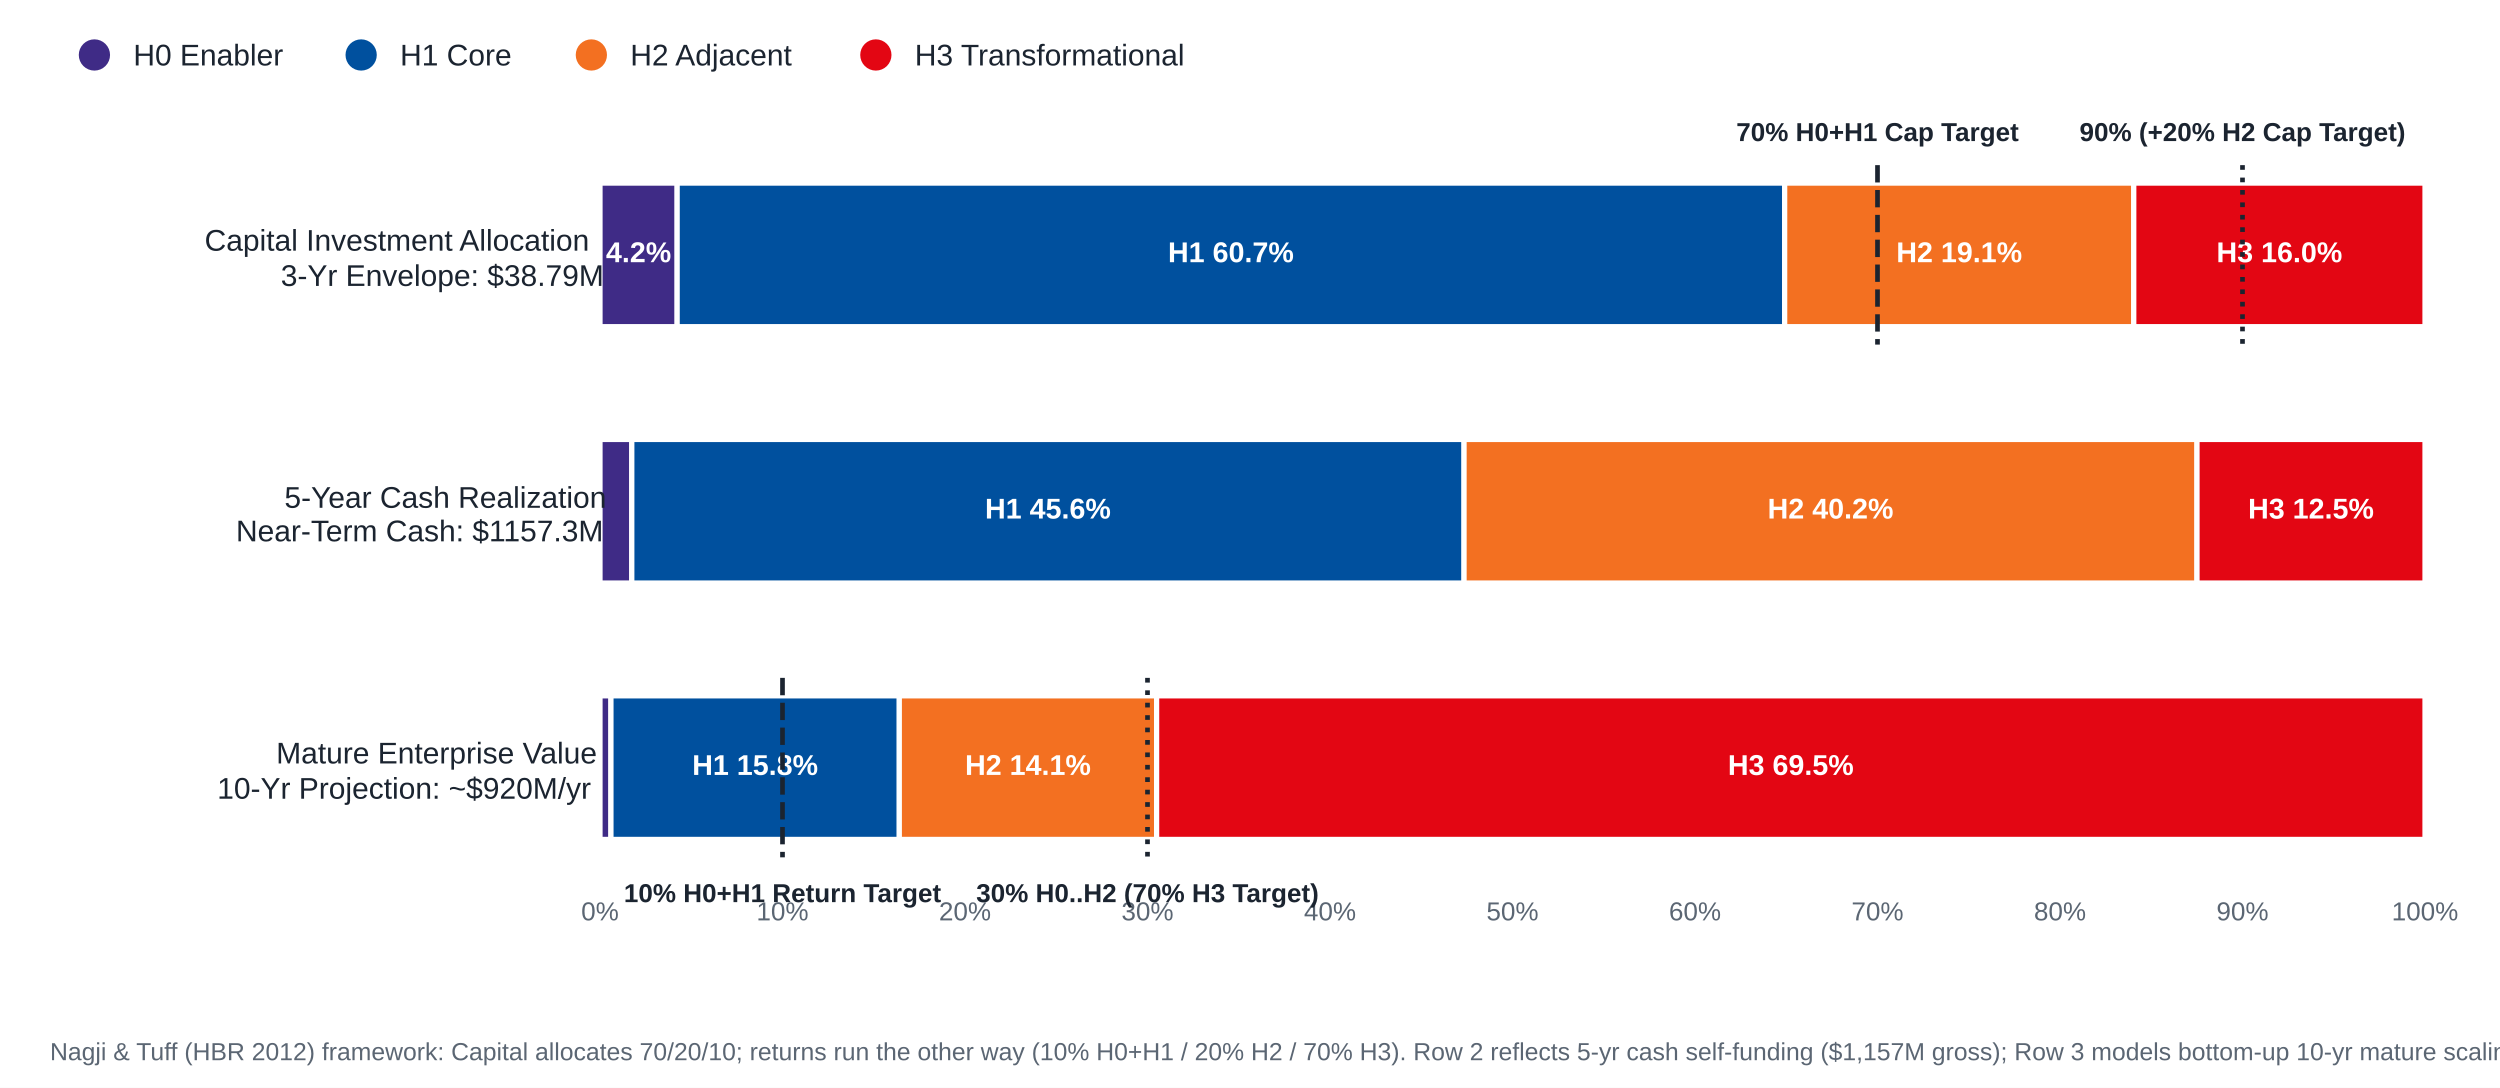
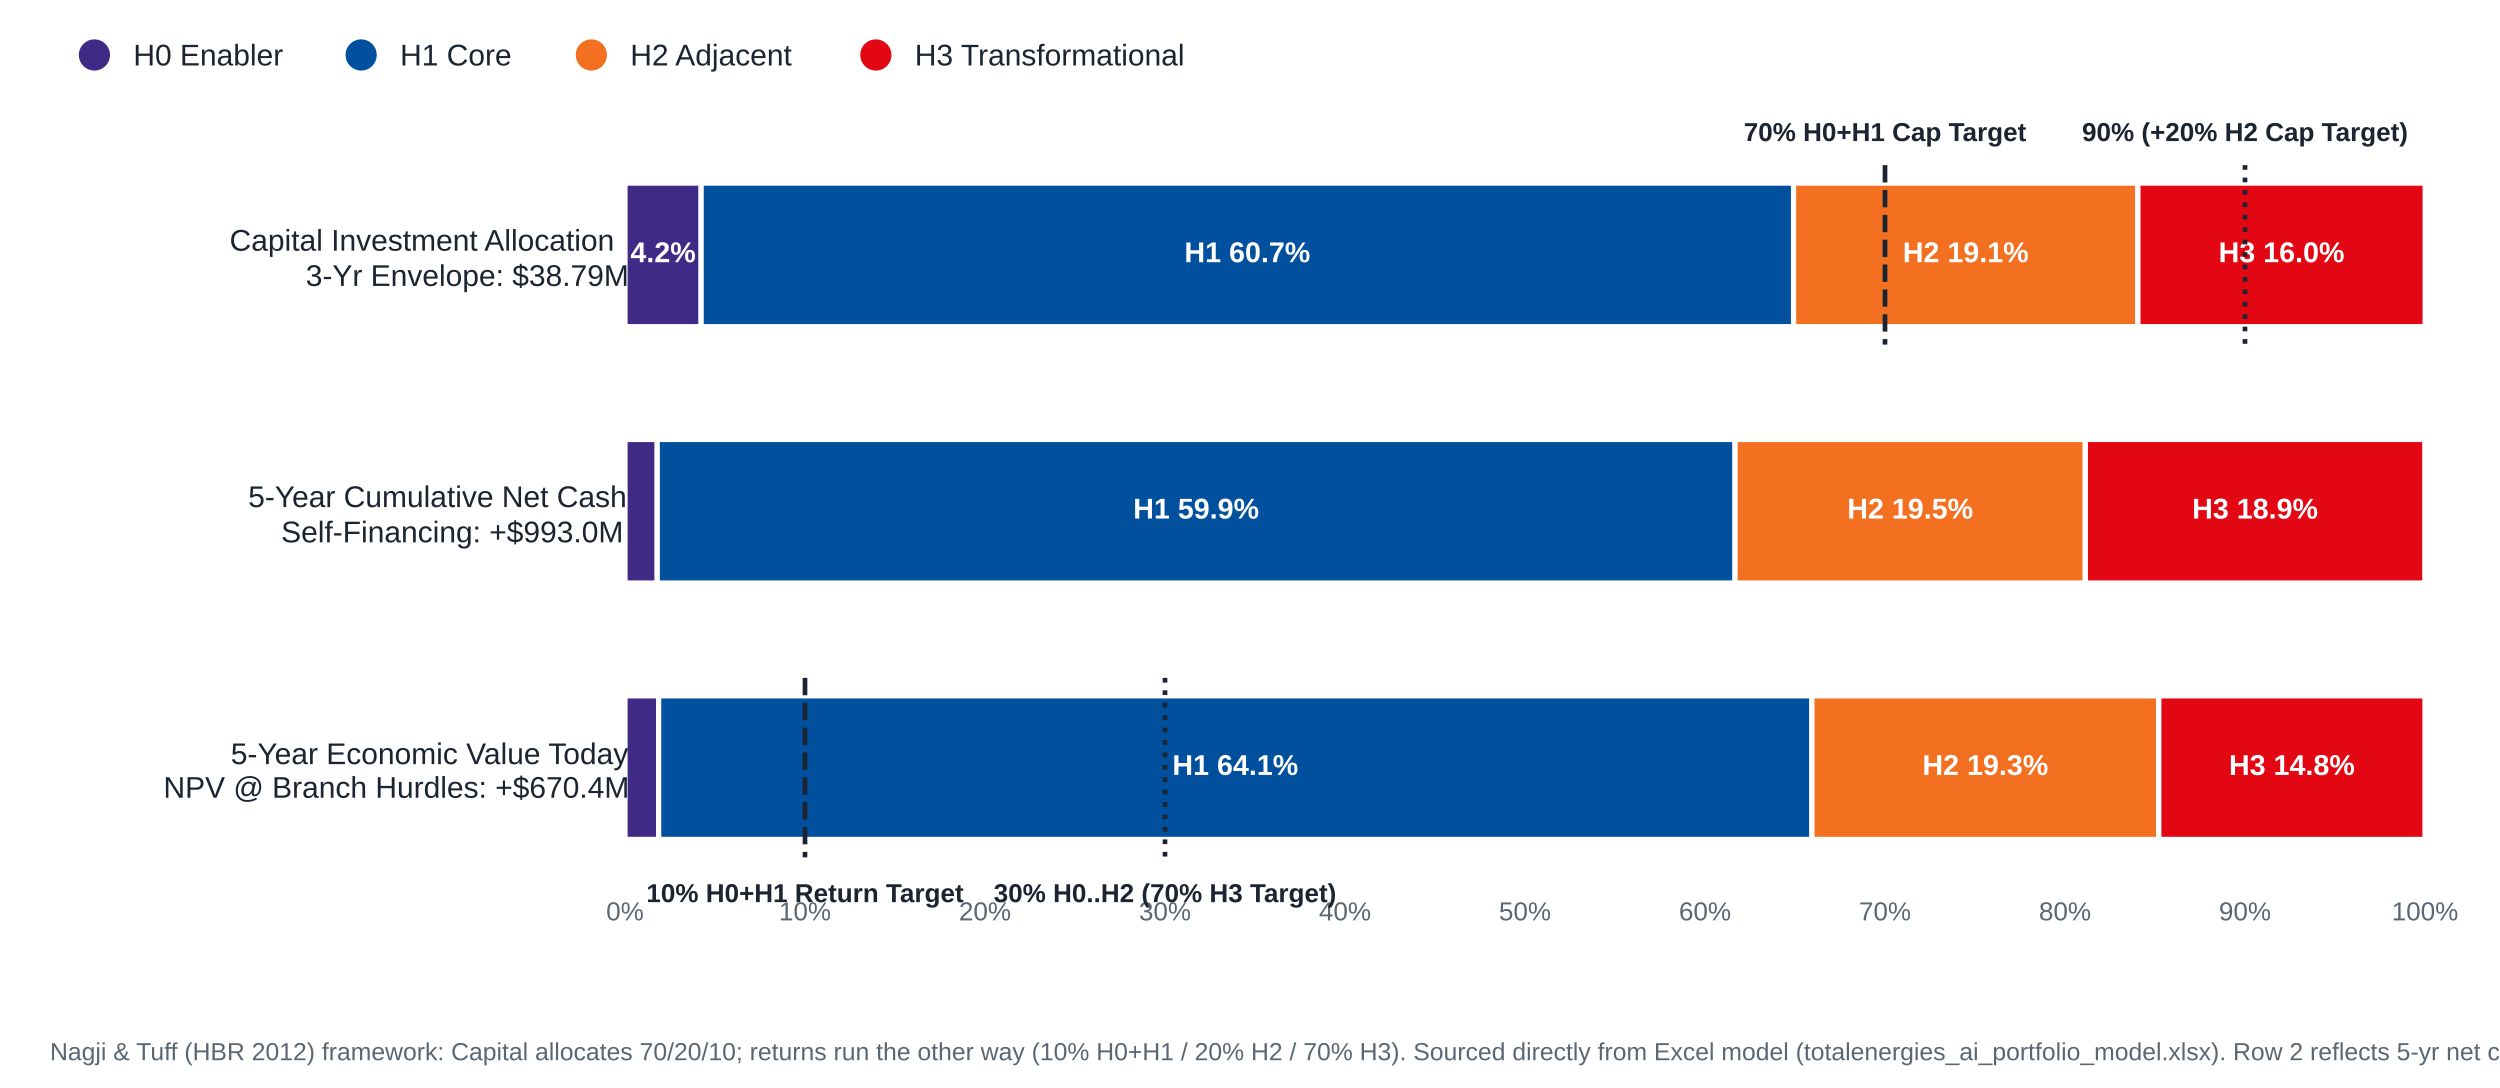
<svg xmlns="http://www.w3.org/2000/svg" xmlns:xlink="http://www.w3.org/1999/xlink" width="959.76pt" height="417.6pt" viewBox="0 0 959.76 417.6" version="1.1">
  <defs>
    <style type="text/css">*{stroke-linejoin: round; stroke-linecap: butt}</style>
  </defs>
  <g id="figure_1">
    <g id="patch_1">
      <path d="M 0 417.6  L 959.76 417.6  L 959.76 0  L 0 0  z " style="fill: #ffffff" />
    </g>
    <g id="axes_1">
      <g id="patch_2">
-         <path d="M 230.342 342.432  L 930.967 342.432  L 930.967 50.112  L 230.342 50.112  z " style="fill: #ffffff" />
+         <path d="M 239.94 342.432  L 930.967 342.432  L 930.967 50.112  L 239.94 50.112  z " style="fill: #ffffff" />
      </g>
      <g id="patch_3">
-         <path d="M 230.342 70.289  L 259.964 70.289  L 259.964 125.407  L 230.342 125.407  z " clip-path="url(#p902cad16b9)" style="fill: #3f2b86; stroke: #ffffff; stroke-width: 2; stroke-linejoin: miter" />
+         <path d="M 239.94 70.289  L 269.17 70.289  L 269.17 125.407  L 239.94 125.407  z " clip-path="url(#p33827829f0)" style="fill: #3f2b86; stroke: #ffffff; stroke-width: 2; stroke-linejoin: miter" />
      </g>
      <g id="patch_4">
-         <path d="M 259.964 70.289  L 685.143 70.289  L 685.143 125.407  L 259.964 125.407  z " clip-path="url(#p902cad16b9)" style="fill: #00509e; stroke: #ffffff; stroke-width: 2; stroke-linejoin: miter" />
+         <path d="M 269.17 70.289  L 688.555 70.289  L 688.555 125.407  L 269.17 125.407  z " clip-path="url(#p33827829f0)" style="fill: #00509e; stroke: #ffffff; stroke-width: 2; stroke-linejoin: miter" />
      </g>
      <g id="patch_5">
-         <path d="M 685.143 70.289  L 819.163 70.289  L 819.163 125.407  L 685.143 125.407  z " clip-path="url(#p902cad16b9)" style="fill: #f37021; stroke: #ffffff; stroke-width: 2; stroke-linejoin: miter" />
+         <path d="M 688.555 70.289  L 820.748 70.289  L 820.748 125.407  L 688.555 125.407  z " clip-path="url(#p33827829f0)" style="fill: #f37021; stroke: #ffffff; stroke-width: 2; stroke-linejoin: miter" />
      </g>
      <g id="patch_6">
-         <path d="M 819.163 70.289  L 930.967 70.289  L 930.967 125.407  L 819.163 125.407  z " clip-path="url(#p902cad16b9)" style="fill: #e30613; stroke: #ffffff; stroke-width: 2; stroke-linejoin: miter" />
+         <path d="M 820.748 70.289  L 931.036 70.289  L 931.036 125.407  L 820.748 125.407  z " clip-path="url(#p33827829f0)" style="fill: #e30613; stroke: #ffffff; stroke-width: 2; stroke-linejoin: miter" />
      </g>
      <g id="patch_7">
-         <path d="M 230.342 168.713  L 242.551 168.713  L 242.551 223.831  L 230.342 223.831  z " clip-path="url(#p902cad16b9)" style="fill: #3f2b86; stroke: #ffffff; stroke-width: 2; stroke-linejoin: miter" />
+         <path d="M 239.94 168.713  L 252.309 168.713  L 252.309 223.831  L 239.94 223.831  z " clip-path="url(#p33827829f0)" style="fill: #3f2b86; stroke: #ffffff; stroke-width: 2; stroke-linejoin: miter" />
      </g>
      <g id="patch_8">
-         <path d="M 242.551 168.713  L 562.055 168.713  L 562.055 223.831  L 242.551 223.831  z " clip-path="url(#p902cad16b9)" style="fill: #00509e; stroke: #ffffff; stroke-width: 2; stroke-linejoin: miter" />
+         <path d="M 252.309 168.713  L 666.096 168.713  L 666.096 223.831  L 252.309 223.831  z " clip-path="url(#p33827829f0)" style="fill: #00509e; stroke: #ffffff; stroke-width: 2; stroke-linejoin: miter" />
      </g>
      <g id="patch_9">
-         <path d="M 562.055 168.713  L 843.437 168.713  L 843.437 223.831  L 562.055 223.831  z " clip-path="url(#p902cad16b9)" style="fill: #f37021; stroke: #ffffff; stroke-width: 2; stroke-linejoin: miter" />
+         <path d="M 666.096 168.713  L 800.57 168.713  L 800.57 223.831  L 666.096 223.831  z " clip-path="url(#p33827829f0)" style="fill: #f37021; stroke: #ffffff; stroke-width: 2; stroke-linejoin: miter" />
      </g>
      <g id="patch_10">
-         <path d="M 843.437 168.713  L 930.967 168.713  L 930.967 223.831  L 843.437 223.831  z " clip-path="url(#p902cad16b9)" style="fill: #e30613; stroke: #ffffff; stroke-width: 2; stroke-linejoin: miter" />
+         <path d="M 800.57 168.713  L 930.898 168.713  L 930.898 223.831  L 800.57 223.831  z " clip-path="url(#p33827829f0)" style="fill: #e30613; stroke: #ffffff; stroke-width: 2; stroke-linejoin: miter" />
      </g>
      <g id="patch_11">
-         <path d="M 230.342 267.137  L 234.546 267.137  L 234.546 322.255  L 230.342 322.255  z " clip-path="url(#p902cad16b9)" style="fill: #3f2b86; stroke: #ffffff; stroke-width: 2; stroke-linejoin: miter" />
+         <path d="M 239.94 267.137  L 252.862 267.137  L 252.862 322.255  L 239.94 322.255  z " clip-path="url(#p33827829f0)" style="fill: #3f2b86; stroke: #ffffff; stroke-width: 2; stroke-linejoin: miter" />
      </g>
      <g id="patch_12">
-         <path d="M 234.546 267.137  L 345.245 267.137  L 345.245 322.255  L 234.546 322.255  z " clip-path="url(#p902cad16b9)" style="fill: #00509e; stroke: #ffffff; stroke-width: 2; stroke-linejoin: miter" />
+         <path d="M 252.862 267.137  L 695.603 267.137  L 695.603 322.255  L 252.862 322.255  z " clip-path="url(#p33827829f0)" style="fill: #00509e; stroke: #ffffff; stroke-width: 2; stroke-linejoin: miter" />
      </g>
      <g id="patch_13">
-         <path d="M 345.245 267.137  L 444.033 267.137  L 444.033 322.255  L 345.245 322.255  z " clip-path="url(#p902cad16b9)" style="fill: #f37021; stroke: #ffffff; stroke-width: 2; stroke-linejoin: miter" />
+         <path d="M 695.603 267.137  L 828.764 267.137  L 828.764 322.255  L 695.603 322.255  z " clip-path="url(#p33827829f0)" style="fill: #f37021; stroke: #ffffff; stroke-width: 2; stroke-linejoin: miter" />
      </g>
      <g id="patch_14">
-         <path d="M 444.033 267.137  L 930.967 267.137  L 930.967 322.255  L 444.033 322.255  z " clip-path="url(#p902cad16b9)" style="fill: #e30613; stroke: #ffffff; stroke-width: 2; stroke-linejoin: miter" />
+         <path d="M 828.764 267.137  L 930.967 267.137  L 930.967 322.255  L 828.764 322.255  z " clip-path="url(#p33827829f0)" style="fill: #e30613; stroke: #ffffff; stroke-width: 2; stroke-linejoin: miter" />
      </g>
      <g id="matplotlib.axis_1">
        <g id="xtick_1">
          <g id="line2d_1" />
          <g id="text_1">
-             <text style="font-size: 10px; font-family: 'Segoe UI', 'Arial', 'DejaVu Sans'; text-anchor: middle; fill: #5b6673" x="230.342" y="353.335" transform="rotate(-0 230.3424 353.3351)">0%</text>
+             <text style="font-size: 10px; font-family: 'Segoe UI', 'Arial', 'DejaVu Sans'; text-anchor: middle; fill: #5b6673" x="239.94" y="353.335" transform="rotate(-0 239.94 353.3351)">0%</text>
          </g>
        </g>
        <g id="xtick_2">
          <g id="line2d_2" />
          <g id="text_2">
-             <text style="font-size: 10px; font-family: 'Segoe UI', 'Arial', 'DejaVu Sans'; text-anchor: middle; fill: #5b6673" x="300.405" y="353.335" transform="rotate(-0 300.4049 353.3351)">10%</text>
+             <text style="font-size: 10px; font-family: 'Segoe UI', 'Arial', 'DejaVu Sans'; text-anchor: middle; fill: #5b6673" x="309.043" y="353.335" transform="rotate(-0 309.0427 353.3351)">10%</text>
          </g>
        </g>
        <g id="xtick_3">
          <g id="line2d_3" />
          <g id="text_3">
-             <text style="font-size: 10px; font-family: 'Segoe UI', 'Arial', 'DejaVu Sans'; text-anchor: middle; fill: #5b6673" x="370.467" y="353.335" transform="rotate(-0 370.4674 353.3351)">20%</text>
+             <text style="font-size: 10px; font-family: 'Segoe UI', 'Arial', 'DejaVu Sans'; text-anchor: middle; fill: #5b6673" x="378.145" y="353.335" transform="rotate(-0 378.1454 353.3351)">20%</text>
          </g>
        </g>
        <g id="xtick_4">
          <g id="line2d_4" />
          <g id="text_4">
-             <text style="font-size: 10px; font-family: 'Segoe UI', 'Arial', 'DejaVu Sans'; text-anchor: middle; fill: #5b6673" x="440.53" y="353.335" transform="rotate(-0 440.5298 353.3351)">30%</text>
+             <text style="font-size: 10px; font-family: 'Segoe UI', 'Arial', 'DejaVu Sans'; text-anchor: middle; fill: #5b6673" x="447.248" y="353.335" transform="rotate(-0 447.2482 353.3351)">30%</text>
          </g>
        </g>
        <g id="xtick_5">
          <g id="line2d_5" />
          <g id="text_5">
-             <text style="font-size: 10px; font-family: 'Segoe UI', 'Arial', 'DejaVu Sans'; text-anchor: middle; fill: #5b6673" x="510.592" y="353.335" transform="rotate(-0 510.5923 353.3351)">40%</text>
+             <text style="font-size: 10px; font-family: 'Segoe UI', 'Arial', 'DejaVu Sans'; text-anchor: middle; fill: #5b6673" x="516.351" y="353.335" transform="rotate(-0 516.3509 353.3351)">40%</text>
          </g>
        </g>
        <g id="xtick_6">
          <g id="line2d_6" />
          <g id="text_6">
-             <text style="font-size: 10px; font-family: 'Segoe UI', 'Arial', 'DejaVu Sans'; text-anchor: middle; fill: #5b6673" x="580.655" y="353.335" transform="rotate(-0 580.6548 353.3351)">50%</text>
+             <text style="font-size: 10px; font-family: 'Segoe UI', 'Arial', 'DejaVu Sans'; text-anchor: middle; fill: #5b6673" x="585.454" y="353.335" transform="rotate(-0 585.4536 353.3351)">50%</text>
          </g>
        </g>
        <g id="xtick_7">
          <g id="line2d_7" />
          <g id="text_7">
-             <text style="font-size: 10px; font-family: 'Segoe UI', 'Arial', 'DejaVu Sans'; text-anchor: middle; fill: #5b6673" x="650.717" y="353.335" transform="rotate(-0 650.7173 353.3351)">60%</text>
+             <text style="font-size: 10px; font-family: 'Segoe UI', 'Arial', 'DejaVu Sans'; text-anchor: middle; fill: #5b6673" x="654.556" y="353.335" transform="rotate(-0 654.5563 353.3351)">60%</text>
          </g>
        </g>
        <g id="xtick_8">
          <g id="line2d_8" />
          <g id="text_8">
-             <text style="font-size: 10px; font-family: 'Segoe UI', 'Arial', 'DejaVu Sans'; text-anchor: middle; fill: #5b6673" x="720.78" y="353.335" transform="rotate(-0 720.7798 353.3351)">70%</text>
+             <text style="font-size: 10px; font-family: 'Segoe UI', 'Arial', 'DejaVu Sans'; text-anchor: middle; fill: #5b6673" x="723.659" y="353.335" transform="rotate(-0 723.659 353.3351)">70%</text>
          </g>
        </g>
        <g id="xtick_9">
          <g id="line2d_9" />
          <g id="text_9">
-             <text style="font-size: 10px; font-family: 'Segoe UI', 'Arial', 'DejaVu Sans'; text-anchor: middle; fill: #5b6673" x="790.842" y="353.335" transform="rotate(-0 790.8422 353.3351)">80%</text>
+             <text style="font-size: 10px; font-family: 'Segoe UI', 'Arial', 'DejaVu Sans'; text-anchor: middle; fill: #5b6673" x="792.762" y="353.335" transform="rotate(-0 792.7618 353.3351)">80%</text>
          </g>
        </g>
        <g id="xtick_10">
          <g id="line2d_10" />
          <g id="text_10">
-             <text style="font-size: 10px; font-family: 'Segoe UI', 'Arial', 'DejaVu Sans'; text-anchor: middle; fill: #5b6673" x="860.905" y="353.335" transform="rotate(-0 860.9047 353.3351)">90%</text>
+             <text style="font-size: 10px; font-family: 'Segoe UI', 'Arial', 'DejaVu Sans'; text-anchor: middle; fill: #5b6673" x="861.864" y="353.335" transform="rotate(-0 861.8645 353.3351)">90%</text>
          </g>
        </g>
        <g id="xtick_11">
          <g id="line2d_11" />
          <g id="text_11">
            <text style="font-size: 10px; font-family: 'Segoe UI', 'Arial', 'DejaVu Sans'; text-anchor: middle; fill: #5b6673" x="930.967" y="353.335" transform="rotate(-0 930.9672 353.3351)">100%</text>
          </g>
        </g>
      </g>
      <g id="matplotlib.axis_2">
        <g id="ytick_1">
          <g id="line2d_12" />
          <g id="text_12">
-             <text style="font-size: 11.5px; font-family: 'Segoe UI', 'Arial', 'DejaVu Sans'; fill: #1b2430" transform="translate(78.5499 96.24495)">Capital Investment Allocation</text>
-             <text style="font-size: 11.5px; font-family: 'Segoe UI', 'Arial', 'DejaVu Sans'; fill: #1b2430" transform="translate(107.7922 109.779)">3-Yr Envelope: $38.79M</text>
+             <text style="font-size: 11.5px; font-family: 'Segoe UI', 'Arial', 'DejaVu Sans'; fill: #1b2430" transform="translate(88.1475 96.24495)">Capital Investment Allocation</text>
+             <text style="font-size: 11.5px; font-family: 'Segoe UI', 'Arial', 'DejaVu Sans'; fill: #1b2430" transform="translate(117.3898 109.779)">3-Yr Envelope: $38.79M</text>
          </g>
        </g>
        <g id="ytick_2">
          <g id="line2d_13" />
          <g id="text_13">
-             <text style="font-size: 11.5px; font-family: 'Segoe UI', 'Arial', 'DejaVu Sans'; fill: #1b2430" transform="translate(109.1938 194.9495)">5-Year Cash Realization</text>
-             <text style="font-size: 11.5px; font-family: 'Segoe UI', 'Arial', 'DejaVu Sans'; fill: #1b2430" transform="translate(90.59076 207.8108)">Near-Term Cash: $1157.3M</text>
+             <text style="font-size: 11.5px; font-family: 'Segoe UI', 'Arial', 'DejaVu Sans'; fill: #1b2430" transform="translate(95.29008 194.6692)">5-Year Cumulative Net Cash</text>
+             <text style="font-size: 11.5px; font-family: 'Segoe UI', 'Arial', 'DejaVu Sans'; fill: #1b2430" transform="translate(107.9365 208.2032)">Self-Financing: +$993.0M</text>
          </g>
        </g>
        <g id="ytick_3">
          <g id="line2d_14" />
          <g id="text_14">
-             <text style="font-size: 11.5px; font-family: 'Segoe UI', 'Arial', 'DejaVu Sans'; fill: #1b2430" transform="translate(106.0349 293.0934)">Mature Enterprise Value</text>
-             <text style="font-size: 11.5px; font-family: 'Segoe UI', 'Arial', 'DejaVu Sans'; fill: #1b2430" transform="translate(83.39427 306.6275)">10-Yr Projection: ~$920M/yr</text>
+             <text style="font-size: 11.5px; font-family: 'Segoe UI', 'Arial', 'DejaVu Sans'; fill: #1b2430" transform="translate(88.6075 293.3432)">5-Year Economic Value Today</text>
+             <text style="font-size: 11.5px; font-family: 'Segoe UI', 'Arial', 'DejaVu Sans'; fill: #1b2430" transform="translate(62.75766 306.2656)">NPV @ Branch Hurdles: +$670.4M</text>
          </g>
        </g>
      </g>
      <g id="text_15">
-         <text style="font-weight: 600; font-size: 11px; font-family: 'Segoe UI', 'Arial', 'DejaVu Sans'; text-anchor: middle; fill: #ffffff" x="245.153" y="100.654" transform="rotate(-0 245.1532 100.6545)">4.2%</text>
+         <text style="font-weight: 600; font-size: 11px; font-family: 'Segoe UI', 'Arial', 'DejaVu Sans'; text-anchor: middle; fill: #ffffff" x="254.555" y="100.654" transform="rotate(-0 254.5552 100.6545)">4.2%</text>
      </g>
      <g id="text_16">
-         <text style="font-weight: 600; font-size: 11px; font-family: 'Segoe UI', 'Arial', 'DejaVu Sans'; text-anchor: middle; fill: #ffffff" x="472.554" y="100.654" transform="rotate(-0 472.5538 100.6545)">H1 60.7%</text>
+         <text style="font-weight: 600; font-size: 11px; font-family: 'Segoe UI', 'Arial', 'DejaVu Sans'; text-anchor: middle; fill: #ffffff" x="478.863" y="100.654" transform="rotate(-0 478.8627 100.6545)">H1 60.7%</text>
      </g>
      <g id="text_17">
-         <text style="font-weight: 600; font-size: 11px; font-family: 'Segoe UI', 'Arial', 'DejaVu Sans'; text-anchor: middle; fill: #ffffff" x="752.153" y="100.654" transform="rotate(-0 752.1534 100.6545)">H2 19.1%</text>
+         <text style="font-weight: 600; font-size: 11px; font-family: 'Segoe UI', 'Arial', 'DejaVu Sans'; text-anchor: middle; fill: #ffffff" x="754.652" y="100.654" transform="rotate(-0 754.6516 100.6545)">H2 19.1%</text>
      </g>
      <g id="text_18">
-         <text style="font-weight: 600; font-size: 11px; font-family: 'Segoe UI', 'Arial', 'DejaVu Sans'; text-anchor: middle; fill: #ffffff" x="875.065" y="100.654" transform="rotate(-0 875.0653 100.6545)">H3 16.0%</text>
+         <text style="font-weight: 600; font-size: 11px; font-family: 'Segoe UI', 'Arial', 'DejaVu Sans'; text-anchor: middle; fill: #ffffff" x="875.892" y="100.654" transform="rotate(-0 875.8923 100.6545)">H3 16.0%</text>
      </g>
      <g id="text_19">
-         <text style="font-weight: 600; font-size: 11px; font-family: 'Segoe UI', 'Arial', 'DejaVu Sans'; text-anchor: middle; fill: #ffffff" x="402.303" y="199.079" transform="rotate(-0 402.3029 199.0787)">H1 45.6%</text>
+         <text style="font-weight: 600; font-size: 11px; font-family: 'Segoe UI', 'Arial', 'DejaVu Sans'; text-anchor: middle; fill: #ffffff" x="459.203" y="199.079" transform="rotate(-0 459.2029 199.0787)">H1 59.9%</text>
      </g>
      <g id="text_20">
-         <text style="font-weight: 600; font-size: 11px; font-family: 'Segoe UI', 'Arial', 'DejaVu Sans'; text-anchor: middle; fill: #ffffff" x="702.746" y="199.079" transform="rotate(-0 702.7459 199.0787)">H2 40.2%</text>
+         <text style="font-weight: 600; font-size: 11px; font-family: 'Segoe UI', 'Arial', 'DejaVu Sans'; text-anchor: middle; fill: #ffffff" x="733.333" y="199.079" transform="rotate(-0 733.3334 199.0787)">H2 19.5%</text>
      </g>
      <g id="text_21">
-         <text style="font-weight: 600; font-size: 11px; font-family: 'Segoe UI', 'Arial', 'DejaVu Sans'; text-anchor: middle; fill: #ffffff" x="887.202" y="199.079" transform="rotate(-0 887.2022 199.0787)">H3 12.5%</text>
+         <text style="font-weight: 600; font-size: 11px; font-family: 'Segoe UI', 'Arial', 'DejaVu Sans'; text-anchor: middle; fill: #ffffff" x="865.734" y="199.079" transform="rotate(-0 865.7342 199.0787)">H3 18.9%</text>
      </g>
      <g id="text_22">
-         <text style="font-weight: 600; font-size: 11px; font-family: 'Segoe UI', 'Arial', 'DejaVu Sans'; text-anchor: middle; fill: #ffffff" x="289.896" y="297.503" transform="rotate(-0 289.8955 297.503)">H1 15.8%</text>
+         <text style="font-weight: 600; font-size: 11px; font-family: 'Segoe UI', 'Arial', 'DejaVu Sans'; text-anchor: middle; fill: #ffffff" x="474.233" y="297.503" transform="rotate(-0 474.2328 297.503)">H1 64.1%</text>
      </g>
      <g id="text_23">
-         <text style="font-weight: 600; font-size: 11px; font-family: 'Segoe UI', 'Arial', 'DejaVu Sans'; text-anchor: middle; fill: #ffffff" x="394.639" y="297.503" transform="rotate(-0 394.6389 297.503)">H2 14.1%</text>
+         <text style="font-weight: 600; font-size: 11px; font-family: 'Segoe UI', 'Arial', 'DejaVu Sans'; text-anchor: middle; fill: #ffffff" x="762.184" y="297.503" transform="rotate(-0 762.1838 297.503)">H2 19.3%</text>
      </g>
      <g id="text_24">
-         <text style="font-weight: 600; font-size: 11px; font-family: 'Segoe UI', 'Arial', 'DejaVu Sans'; text-anchor: middle; fill: #ffffff" x="687.5" y="297.503" transform="rotate(-0 687.5001 297.503)">H3 69.5%</text>
+         <text style="font-weight: 600; font-size: 11px; font-family: 'Segoe UI', 'Arial', 'DejaVu Sans'; text-anchor: middle; fill: #ffffff" x="879.866" y="297.503" transform="rotate(-0 879.8657 297.503)">H3 14.8%</text>
      </g>
      <g id="text_25">
-         <text style="font-weight: 700; font-size: 10px; font-family: 'Segoe UI', 'Arial', 'DejaVu Sans'; text-anchor: middle; fill: #1b2430" x="720.78" y="54.161" transform="rotate(-0 720.7798 54.16114)">70% H0+H1 Cap Target</text>
+         <text style="font-weight: 700; font-size: 10px; font-family: 'Segoe UI', 'Arial', 'DejaVu Sans'; text-anchor: middle; fill: #1b2430" x="723.659" y="54.161" transform="rotate(-0 723.659 54.16114)">70% H0+H1 Cap Target</text>
      </g>
      <g id="text_26">
-         <text style="font-weight: 700; font-size: 10px; font-family: 'Segoe UI', 'Arial', 'DejaVu Sans'; text-anchor: middle; fill: #1b2430" x="860.905" y="54.161" transform="rotate(-0 860.9047 54.16114)">90% (+20% H2 Cap Target)</text>
+         <text style="font-weight: 700; font-size: 10px; font-family: 'Segoe UI', 'Arial', 'DejaVu Sans'; text-anchor: middle; fill: #1b2430" x="861.864" y="54.161" transform="rotate(-0 861.8645 54.16114)">90% (+20% H2 Cap Target)</text>
      </g>
      <g id="text_27">
-         <text style="font-weight: 700; font-size: 10px; font-family: 'Segoe UI', 'Arial', 'DejaVu Sans'; text-anchor: middle; fill: #1b2430" x="300.405" y="346.342" transform="rotate(-0 300.4049 346.3418)">10% H0+H1 Return Target</text>
+         <text style="font-weight: 700; font-size: 10px; font-family: 'Segoe UI', 'Arial', 'DejaVu Sans'; text-anchor: middle; fill: #1b2430" x="309.043" y="346.342" transform="rotate(-0 309.0427 346.3418)">10% H0+H1 Return Target</text>
      </g>
      <g id="text_28">
-         <text style="font-weight: 700; font-size: 10px; font-family: 'Segoe UI', 'Arial', 'DejaVu Sans'; text-anchor: middle; fill: #1b2430" x="440.53" y="346.342" transform="rotate(-0 440.5298 346.3418)">30% H0..H2 (70% H3 Target)</text>
+         <text style="font-weight: 700; font-size: 10px; font-family: 'Segoe UI', 'Arial', 'DejaVu Sans'; text-anchor: middle; fill: #1b2430" x="447.248" y="346.342" transform="rotate(-0 447.2482 346.3418)">30% H0..H2 (70% H3 Target)</text>
      </g>
      <g id="line2d_15">
-         <path d="M 720.78 63.399  L 720.78 132.296  " clip-path="url(#p902cad16b9)" style="fill: none; stroke-dasharray: 6.66,2.88; stroke-dashoffset: 0; stroke: #1b2430; stroke-width: 1.8" />
+         <path d="M 723.659 63.399  L 723.659 132.296  " clip-path="url(#p33827829f0)" style="fill: none; stroke-dasharray: 6.66,2.88; stroke-dashoffset: 0; stroke: #1b2430; stroke-width: 1.8" />
      </g>
      <g id="line2d_16">
-         <path d="M 860.905 63.399  L 860.905 132.296  " clip-path="url(#p902cad16b9)" style="fill: none; stroke-dasharray: 1.8,2.97; stroke-dashoffset: 0; stroke: #1b2430; stroke-width: 1.8" />
+         <path d="M 861.864 63.399  L 861.864 132.296  " clip-path="url(#p33827829f0)" style="fill: none; stroke-dasharray: 1.8,2.97; stroke-dashoffset: 0; stroke: #1b2430; stroke-width: 1.8" />
      </g>
      <g id="line2d_17">
-         <path d="M 300.405 260.248  L 300.405 329.145  " clip-path="url(#p902cad16b9)" style="fill: none; stroke-dasharray: 6.66,2.88; stroke-dashoffset: 0; stroke: #1b2430; stroke-width: 1.8" />
+         <path d="M 309.043 260.248  L 309.043 329.145  " clip-path="url(#p33827829f0)" style="fill: none; stroke-dasharray: 6.66,2.88; stroke-dashoffset: 0; stroke: #1b2430; stroke-width: 1.8" />
      </g>
      <g id="line2d_18">
-         <path d="M 440.53 260.248  L 440.53 329.145  " clip-path="url(#p902cad16b9)" style="fill: none; stroke-dasharray: 1.8,2.97; stroke-dashoffset: 0; stroke: #1b2430; stroke-width: 1.8" />
+         <path d="M 447.248 260.248  L 447.248 329.145  " clip-path="url(#p33827829f0)" style="fill: none; stroke-dasharray: 1.8,2.97; stroke-dashoffset: 0; stroke: #1b2430; stroke-width: 1.8" />
      </g>
    </g>
    <g id="text_29">
-       <text style="font-size: 9.5px; font-family: 'Segoe UI', 'Arial', 'DejaVu Sans'; text-anchor: start; fill: #5b6673" x="19.195" y="407.013" transform="rotate(-0 19.1952 407.0125)">Nagji &amp; Tuff (HBR 2012) framework: Capital allocates 70/20/10; returns run the other way (10% H0+H1 / 20% H2 / 70% H3). Row 2 reflects 5-yr cash self-funding ($1,157M gross); Row 3 models bottom-up 10-yr mature scaling (P11 VPP @ 100 TWh target &amp; P12 e-SAF mandate).</text>
+       <text style="font-size: 9.5px; font-family: 'Segoe UI', 'Arial', 'DejaVu Sans'; text-anchor: start; fill: #5b6673" x="19.195" y="407.013" transform="rotate(-0 19.1952 407.0125)">Nagji &amp; Tuff (HBR 2012) framework: Capital allocates 70/20/10; returns run the other way (10% H0+H1 / 20% H2 / 70% H3). Sourced directly from Excel model (totalenergies_ai_portfolio_model.xlsx). Row 2 reflects 5-yr net cash self-funding (+$993M); Row 3 reflects 5-yr NPV discounted at branch hurdle rates (+$670M).</text>
    </g>
    <g id="legend_1">
      <g id="line2d_19">
        <defs>
-           <path id="md6581d3d67" d="M 0 5.5  C 1.459 5.5 2.858 4.92 3.889 3.889  C 4.92 2.858 5.5 1.459 5.5 0  C 5.5 -1.459 4.92 -2.858 3.889 -3.889  C 2.858 -4.92 1.459 -5.5 0 -5.5  C -1.459 -5.5 -2.858 -4.92 -3.889 -3.889  C -4.92 -2.858 -5.5 -1.459 -5.5 0  C -5.5 1.459 -4.92 2.858 -3.889 3.889  C -2.858 4.92 -1.459 5.5 0 5.5  z " style="stroke: #3f2b86" />
-         </defs>
-         <g>
-           <use xlink:href="#md6581d3d67" x="36.246" y="21.103" style="fill: #3f2b86; stroke: #3f2b86" />
+           <path id="mcc75427729" d="M 0 5.5  C 1.459 5.5 2.858 4.92 3.889 3.889  C 4.92 2.858 5.5 1.459 5.5 0  C 5.5 -1.459 4.92 -2.858 3.889 -3.889  C 2.858 -4.92 1.459 -5.5 0 -5.5  C -1.459 -5.5 -2.858 -4.92 -3.889 -3.889  C -4.92 -2.858 -5.5 -1.459 -5.5 0  C -5.5 1.459 -4.92 2.858 -3.889 3.889  C -2.858 4.92 -1.459 5.5 0 5.5  z " style="stroke: #3f2b86" />
+         </defs>
+         <g>
+           <use xlink:href="#mcc75427729" x="36.246" y="21.103" style="fill: #3f2b86; stroke: #3f2b86" />
        </g>
      </g>
      <g id="text_30">
        <text style="font-size: 11.5px; font-family: 'Segoe UI', 'Arial', 'DejaVu Sans'; text-anchor: start; fill: #1b2430" x="51.196" y="25.128" transform="rotate(-0 51.1964 25.12759)">H0 Enabler</text>
      </g>
      <g id="line2d_20">
        <defs>
-           <path id="me9df4c80a3" d="M 0 5.5  C 1.459 5.5 2.858 4.92 3.889 3.889  C 4.92 2.858 5.5 1.459 5.5 0  C 5.5 -1.459 4.92 -2.858 3.889 -3.889  C 2.858 -4.92 1.459 -5.5 0 -5.5  C -1.459 -5.5 -2.858 -4.92 -3.889 -3.889  C -4.92 -2.858 -5.5 -1.459 -5.5 0  C -5.5 1.459 -4.92 2.858 -3.889 3.889  C -2.858 4.92 -1.459 5.5 0 5.5  z " style="stroke: #00509e" />
-         </defs>
-         <g>
-           <use xlink:href="#me9df4c80a3" x="138.647" y="21.103" style="fill: #00509e; stroke: #00509e" />
+           <path id="m87ee39913a" d="M 0 5.5  C 1.459 5.5 2.858 4.92 3.889 3.889  C 4.92 2.858 5.5 1.459 5.5 0  C 5.5 -1.459 4.92 -2.858 3.889 -3.889  C 2.858 -4.92 1.459 -5.5 0 -5.5  C -1.459 -5.5 -2.858 -4.92 -3.889 -3.889  C -4.92 -2.858 -5.5 -1.459 -5.5 0  C -5.5 1.459 -4.92 2.858 -3.889 3.889  C -2.858 4.92 -1.459 5.5 0 5.5  z " style="stroke: #00509e" />
+         </defs>
+         <g>
+           <use xlink:href="#m87ee39913a" x="138.647" y="21.103" style="fill: #00509e; stroke: #00509e" />
        </g>
      </g>
      <g id="text_31">
        <text style="font-size: 11.5px; font-family: 'Segoe UI', 'Arial', 'DejaVu Sans'; text-anchor: start; fill: #1b2430" x="153.597" y="25.128" transform="rotate(-0 153.5967 25.12759)">H1 Core</text>
      </g>
      <g id="line2d_21">
        <defs>
-           <path id="m4d9a2c3135" d="M 0 5.5  C 1.459 5.5 2.858 4.92 3.889 3.889  C 4.92 2.858 5.5 1.459 5.5 0  C 5.5 -1.459 4.92 -2.858 3.889 -3.889  C 2.858 -4.92 1.459 -5.5 0 -5.5  C -1.459 -5.5 -2.858 -4.92 -3.889 -3.889  C -4.92 -2.858 -5.5 -1.459 -5.5 0  C -5.5 1.459 -4.92 2.858 -3.889 3.889  C -2.858 4.92 -1.459 5.5 0 5.5  z " style="stroke: #f37021" />
-         </defs>
-         <g>
-           <use xlink:href="#m4d9a2c3135" x="227.024" y="21.103" style="fill: #f37021; stroke: #f37021" />
+           <path id="m888ea1e760" d="M 0 5.5  C 1.459 5.5 2.858 4.92 3.889 3.889  C 4.92 2.858 5.5 1.459 5.5 0  C 5.5 -1.459 4.92 -2.858 3.889 -3.889  C 2.858 -4.92 1.459 -5.5 0 -5.5  C -1.459 -5.5 -2.858 -4.92 -3.889 -3.889  C -4.92 -2.858 -5.5 -1.459 -5.5 0  C -5.5 1.459 -4.92 2.858 -3.889 3.889  C -2.858 4.92 -1.459 5.5 0 5.5  z " style="stroke: #f37021" />
+         </defs>
+         <g>
+           <use xlink:href="#m888ea1e760" x="227.024" y="21.103" style="fill: #f37021; stroke: #f37021" />
        </g>
      </g>
      <g id="text_32">
        <text style="font-size: 11.5px; font-family: 'Segoe UI', 'Arial', 'DejaVu Sans'; text-anchor: start; fill: #1b2430" x="241.974" y="25.128" transform="rotate(-0 241.9742 25.12759)">H2 Adjacent</text>
      </g>
      <g id="line2d_22">
        <defs>
-           <path id="m8eede334a7" d="M 0 5.5  C 1.459 5.5 2.858 4.92 3.889 3.889  C 4.92 2.858 5.5 1.459 5.5 0  C 5.5 -1.459 4.92 -2.858 3.889 -3.889  C 2.858 -4.92 1.459 -5.5 0 -5.5  C -1.459 -5.5 -2.858 -4.92 -3.889 -3.889  C -4.92 -2.858 -5.5 -1.459 -5.5 0  C -5.5 1.459 -4.92 2.858 -3.889 3.889  C -2.858 4.92 -1.459 5.5 0 5.5  z " style="stroke: #e30613" />
-         </defs>
-         <g>
-           <use xlink:href="#m8eede334a7" x="336.245" y="21.103" style="fill: #e30613; stroke: #e30613" />
+           <path id="m79409cfdc5" d="M 0 5.5  C 1.459 5.5 2.858 4.92 3.889 3.889  C 4.92 2.858 5.5 1.459 5.5 0  C 5.5 -1.459 4.92 -2.858 3.889 -3.889  C 2.858 -4.92 1.459 -5.5 0 -5.5  C -1.459 -5.5 -2.858 -4.92 -3.889 -3.889  C -4.92 -2.858 -5.5 -1.459 -5.5 0  C -5.5 1.459 -4.92 2.858 -3.889 3.889  C -2.858 4.92 -1.459 5.5 0 5.5  z " style="stroke: #e30613" />
+         </defs>
+         <g>
+           <use xlink:href="#m79409cfdc5" x="336.245" y="21.103" style="fill: #e30613; stroke: #e30613" />
        </g>
      </g>
      <g id="text_33">
        <text style="font-size: 11.5px; font-family: 'Segoe UI', 'Arial', 'DejaVu Sans'; text-anchor: start; fill: #1b2430" x="351.195" y="25.128" transform="rotate(-0 351.1955 25.12759)">H3 Transformational</text>
      </g>
    </g>
  </g>
  <defs>
-     <clipPath id="p902cad16b9">
-       <rect x="230.342" y="50.112" width="700.625" height="292.32" />
+     <clipPath id="p33827829f0">
+       <rect x="239.94" y="50.112" width="691.027" height="292.32" />
    </clipPath>
  </defs>
</svg>
